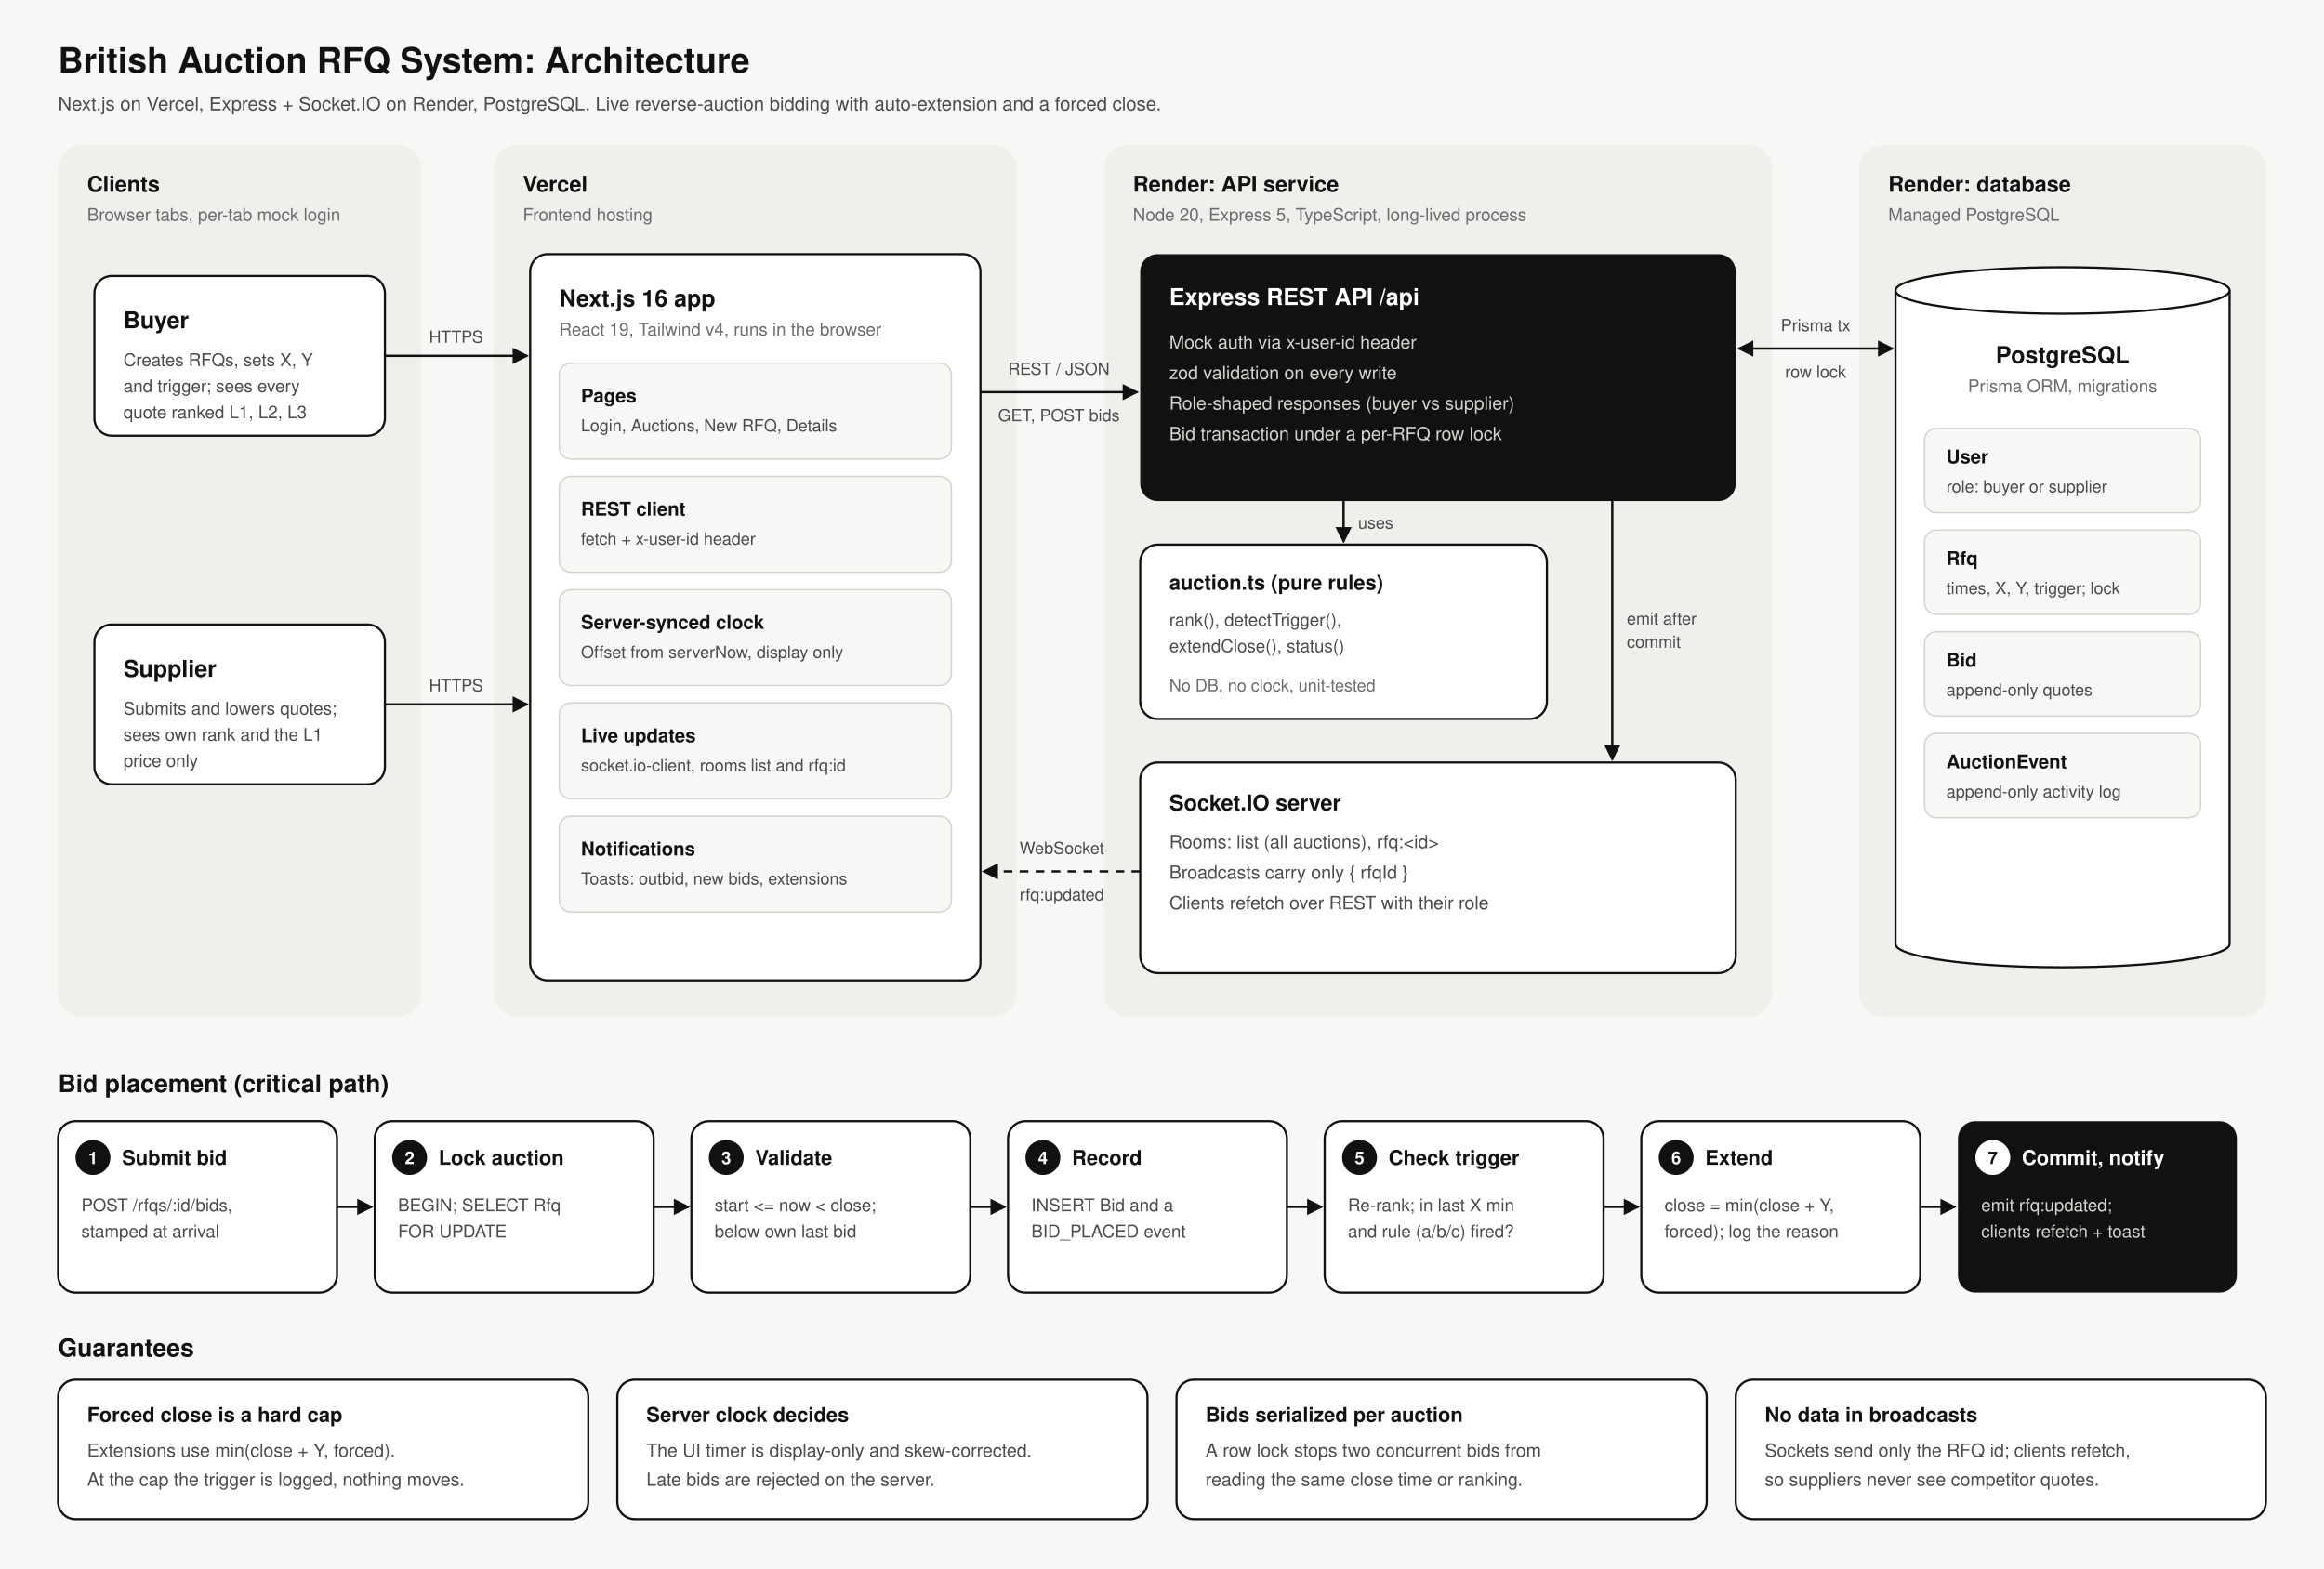
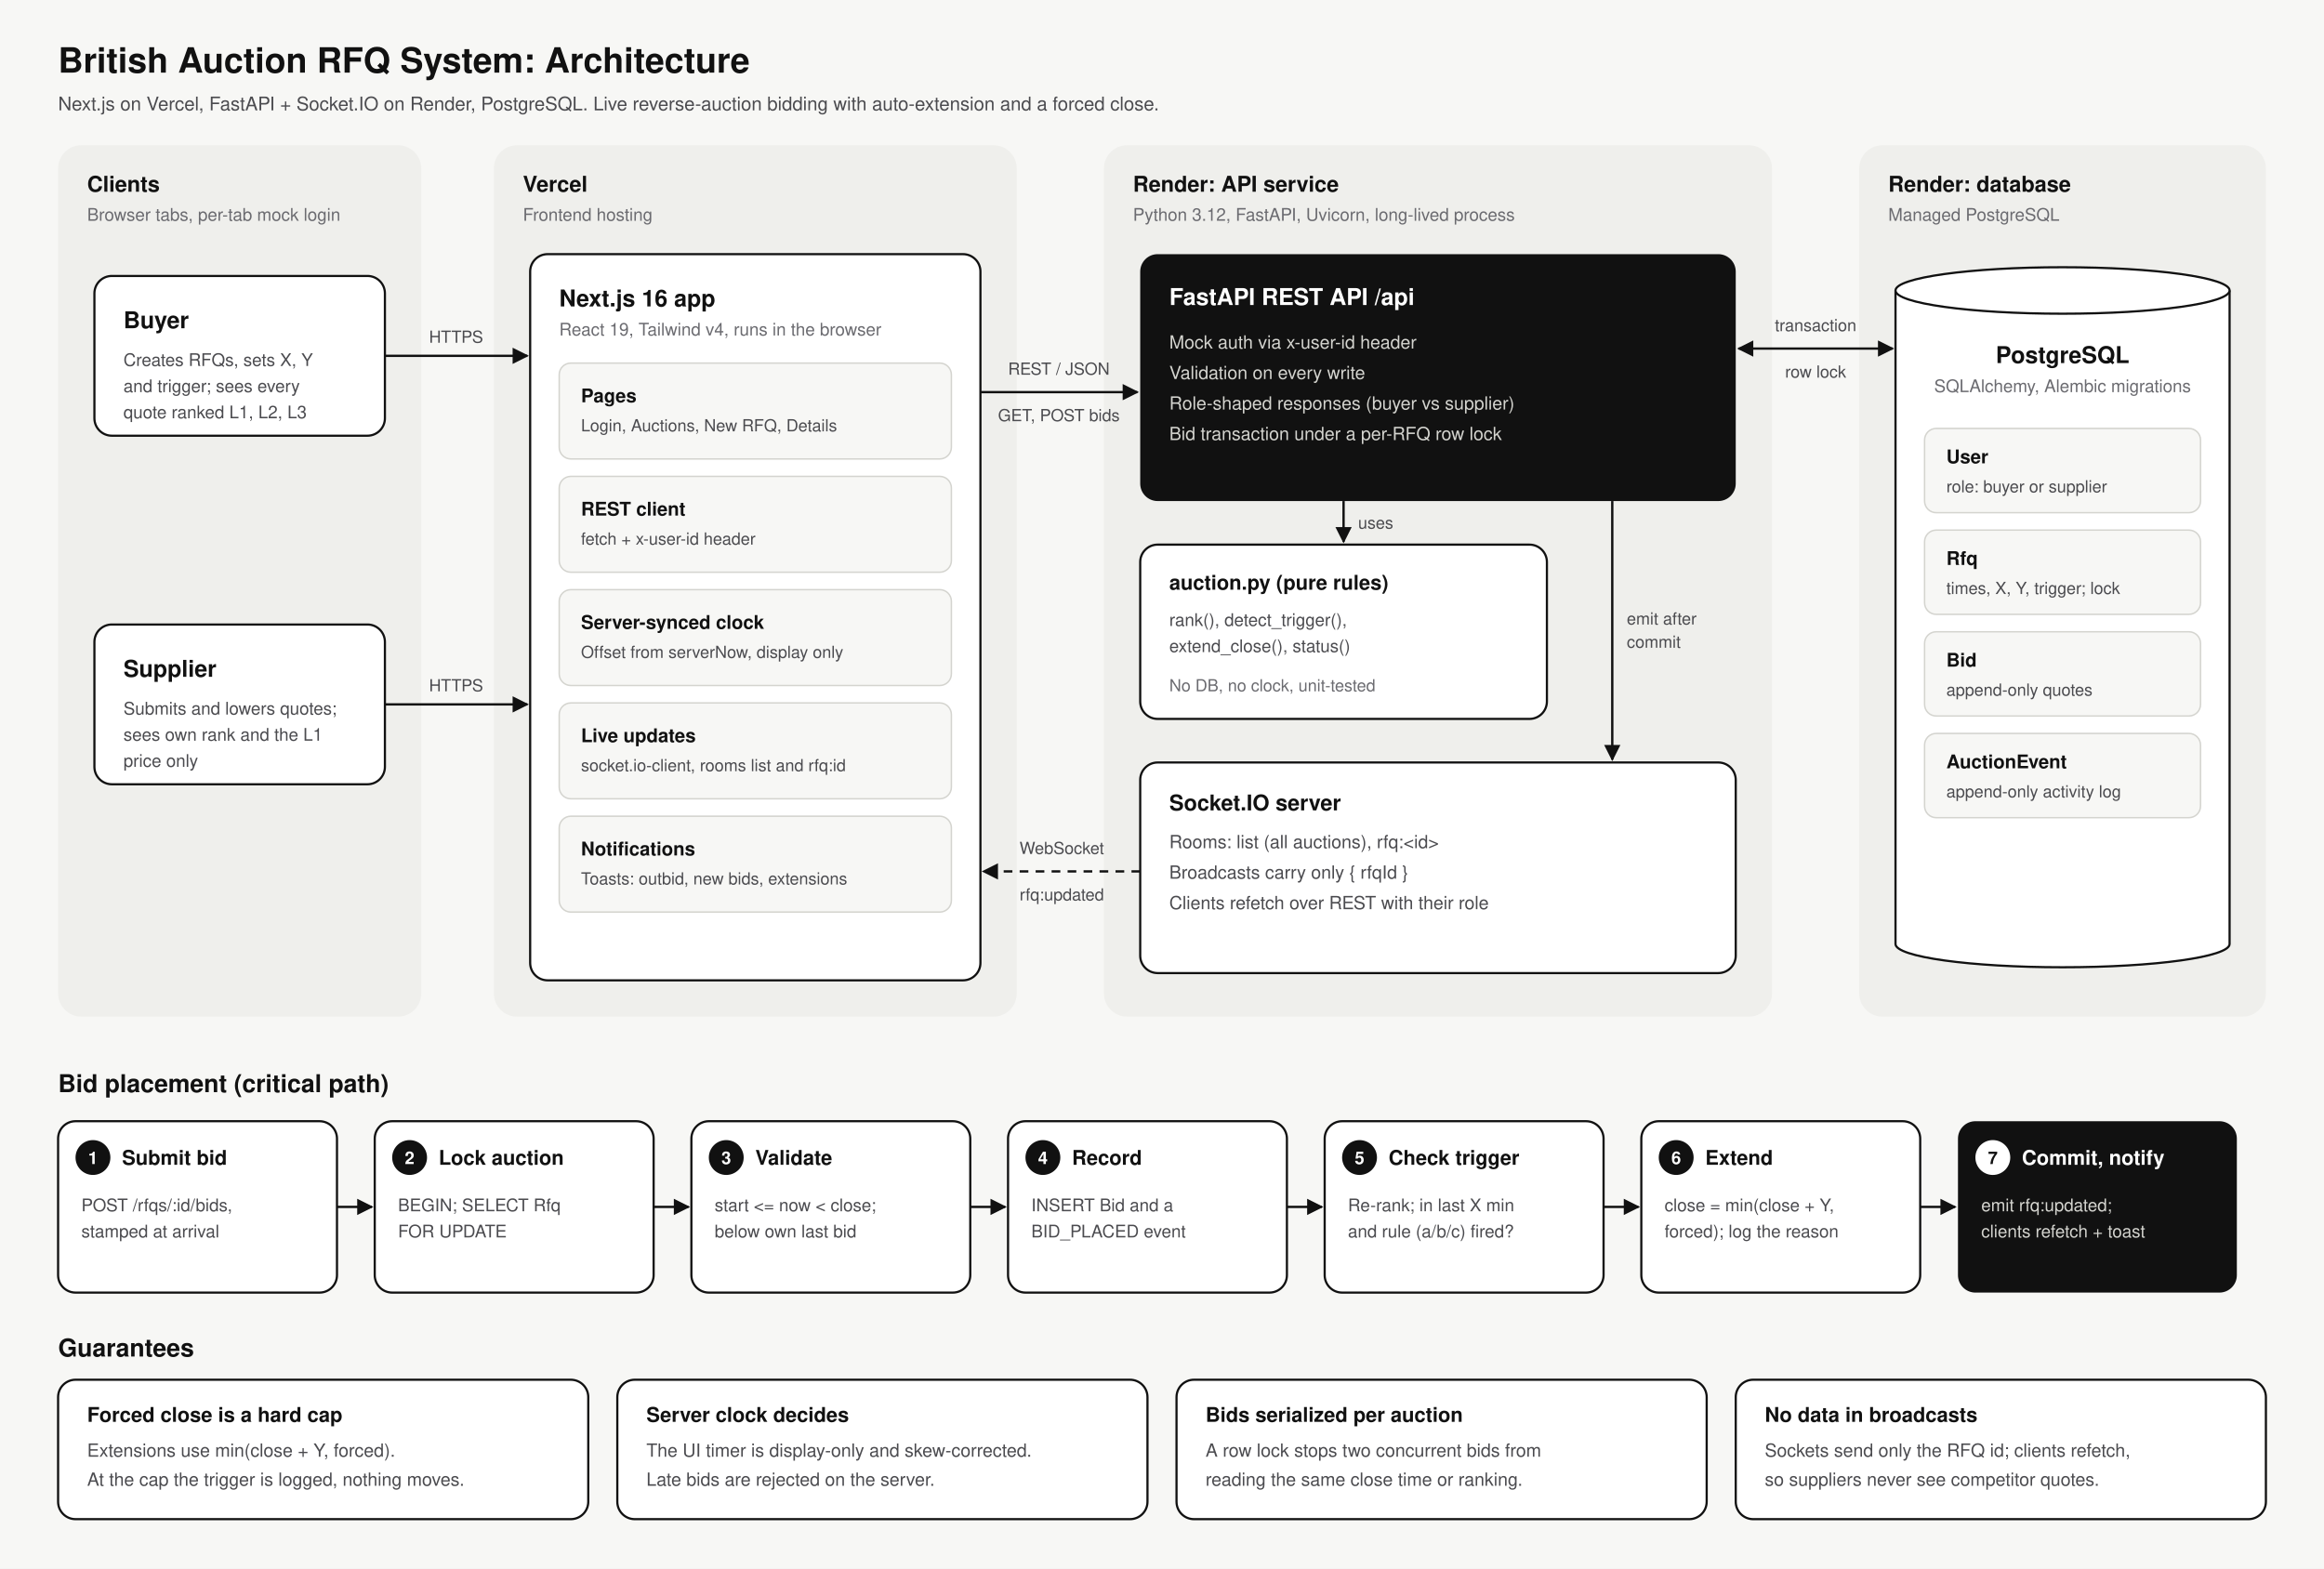
<svg xmlns="http://www.w3.org/2000/svg" width="1600" height="1080" viewBox="0 0 1600 1080" font-family="Helvetica Neue, Helvetica, Arial, sans-serif">
  <defs>
    <marker id="arrow" viewBox="0 0 10 10" refX="9" refY="5" markerWidth="7" markerHeight="7" orient="auto-start-reverse">
      <path d="M0,0 L10,5 L0,10 z" fill="#111111" />
    </marker>
    <style>
      .t { fill: #111111; }
      .m { fill: #4b4b4f; }
      .s { fill: #6b6b70; }
      .zone { fill: #efefec; }
      .node { fill: #ffffff; stroke: #111111; stroke-width: 1.5; }
      .inner { fill: #f7f7f5; stroke: #d4d4cf; stroke-width: 1; }
      .edge { stroke: #111111; stroke-width: 1.6; fill: none; }
      .live { stroke: #111111; stroke-width: 1.6; fill: none; stroke-dasharray: 6 5; }
      .lbl { font-size: 11.5px; fill: #4b4b4f; }
      .zt { font-size: 15px; font-weight: 700; fill: #111111; }
      .zs { font-size: 12px; fill: #6b6b70; }
    </style>
  </defs>
  <rect width="1600" height="1080" fill="#f7f7f5" />
  <text x="40" y="50" class="t" font-size="24" font-weight="700">British Auction RFQ System: Architecture</text>
-   <text x="40" y="76" class="m" font-size="13">Next.js on Vercel, Express + Socket.IO on Render, PostgreSQL. Live reverse-auction bidding with auto-extension and a forced close.</text>
+   <text x="40" y="76" class="m" font-size="13">Next.js on Vercel, FastAPI + Socket.IO on Render, PostgreSQL. Live reverse-auction bidding with auto-extension and a forced close.</text>
  <rect x="40" y="100" width="250" height="600" rx="16" class="zone" />
  <text x="60" y="132" class="zt">Clients</text>
  <text x="60" y="152" class="zs">Browser tabs, per-tab mock login</text>
  <rect x="340" y="100" width="360" height="600" rx="16" class="zone" />
  <text x="360" y="132" class="zt">Vercel</text>
  <text x="360" y="152" class="zs">Frontend hosting</text>
  <rect x="760" y="100" width="460" height="600" rx="16" class="zone" />
  <text x="780" y="132" class="zt">Render: API service</text>
-   <text x="780" y="152" class="zs">Node 20, Express 5, TypeScript, long-lived process</text>
+   <text x="780" y="152" class="zs">Python 3.12, FastAPI, Uvicorn, long-lived process</text>
  <rect x="1280" y="100" width="280" height="600" rx="16" class="zone" />
  <text x="1300" y="132" class="zt">Render: database</text>
  <text x="1300" y="152" class="zs">Managed PostgreSQL</text>
  <rect x="65" y="190" width="200" height="110" rx="12" class="node" />
  <text x="85" y="226" class="t" font-size="16" font-weight="700">Buyer</text>
  <text x="85" y="252" class="m" font-size="12">Creates RFQs, sets X, Y</text>
  <text x="85" y="270" class="m" font-size="12">and trigger; sees every</text>
  <text x="85" y="288" class="m" font-size="12">quote ranked L1, L2, L3</text>
  <rect x="65" y="430" width="200" height="110" rx="12" class="node" />
  <text x="85" y="466" class="t" font-size="16" font-weight="700">Supplier</text>
  <text x="85" y="492" class="m" font-size="12">Submits and lowers quotes;</text>
  <text x="85" y="510" class="m" font-size="12">sees own rank and the L1</text>
  <text x="85" y="528" class="m" font-size="12">price only</text>
  <rect x="365" y="175" width="310" height="500" rx="12" class="node" />
  <text x="385" y="211" class="t" font-size="16" font-weight="700">Next.js 16 app</text>
  <text x="385" y="231" class="s" font-size="12">React 19, Tailwind v4, runs in the browser</text>
  <rect x="385" y="250" width="270" height="66" rx="8" class="inner" />
  <text x="400" y="277" class="t" font-size="13" font-weight="700">Pages</text>
  <text x="400" y="297" class="m" font-size="11.5">Login, Auctions, New RFQ, Details</text>
  <rect x="385" y="328" width="270" height="66" rx="8" class="inner" />
  <text x="400" y="355" class="t" font-size="13" font-weight="700">REST client</text>
  <text x="400" y="375" class="m" font-size="11.5">fetch + x-user-id header</text>
  <rect x="385" y="406" width="270" height="66" rx="8" class="inner" />
  <text x="400" y="433" class="t" font-size="13" font-weight="700">Server-synced clock</text>
  <text x="400" y="453" class="m" font-size="11.5">Offset from serverNow, display only</text>
  <rect x="385" y="484" width="270" height="66" rx="8" class="inner" />
  <text x="400" y="511" class="t" font-size="13" font-weight="700">Live updates</text>
  <text x="400" y="531" class="m" font-size="11.5">socket.io-client, rooms list and rfq:id</text>
  <rect x="385" y="562" width="270" height="66" rx="8" class="inner" />
  <text x="400" y="589" class="t" font-size="13" font-weight="700">Notifications</text>
  <text x="400" y="609" class="m" font-size="11.5">Toasts: outbid, new bids, extensions</text>
  <rect x="785" y="175" width="410" height="170" rx="12" fill="#111111" />
-   <text x="805" y="210" fill="#ffffff" font-size="16" font-weight="700">Express REST API  /api</text>
+   <text x="805" y="210" fill="#ffffff" font-size="16" font-weight="700">FastAPI REST API  /api</text>
  <text x="805" y="240" fill="#d4d4cf" font-size="12.5">Mock auth via x-user-id header</text>
-   <text x="805" y="261" fill="#d4d4cf" font-size="12.5">zod validation on every write</text>
+   <text x="805" y="261" fill="#d4d4cf" font-size="12.5">Validation on every write</text>
  <text x="805" y="282" fill="#d4d4cf" font-size="12.5">Role-shaped responses (buyer vs supplier)</text>
  <text x="805" y="303" fill="#d4d4cf" font-size="12.5">Bid transaction under a per-RFQ row lock</text>
  <rect x="785" y="375" width="280" height="120" rx="12" class="node" />
-   <text x="805" y="406" class="t" font-size="14" font-weight="700">auction.ts (pure rules)</text>
-   <text x="805" y="431" class="m" font-size="12">rank(), detectTrigger(),</text>
-   <text x="805" y="449" class="m" font-size="12">extendClose(), status()</text>
+   <text x="805" y="406" class="t" font-size="14" font-weight="700">auction.py (pure rules)</text>
+   <text x="805" y="431" class="m" font-size="12">rank(), detect_trigger(),</text>
+   <text x="805" y="449" class="m" font-size="12">extend_close(), status()</text>
  <text x="805" y="476" class="s" font-size="11.5">No DB, no clock, unit-tested</text>
  <rect x="785" y="525" width="410" height="145" rx="12" class="node" />
  <text x="805" y="558" class="t" font-size="15" font-weight="700">Socket.IO server</text>
  <text x="805" y="584" class="m" font-size="12.5">Rooms: list (all auctions), rfq:&lt;id&gt;</text>
  <text x="805" y="605" class="m" font-size="12.5">Broadcasts carry only { rfqId }</text>
  <text x="805" y="626" class="m" font-size="12.5">Clients refetch over REST with their role</text>
  <path d="M1305,200 V650 A115,16 0 0,0 1535,650 V200" class="node" />
  <ellipse cx="1420" cy="200" rx="115" ry="16" class="node" />
  <text x="1420" y="250" class="t" font-size="16" font-weight="700" text-anchor="middle">PostgreSQL</text>
-   <text x="1420" y="270" class="s" font-size="12" text-anchor="middle">Prisma ORM, migrations</text>
+   <text x="1420" y="270" class="s" font-size="12" text-anchor="middle">SQLAlchemy, Alembic migrations</text>
  <rect x="1325" y="295" width="190" height="58" rx="8" class="inner" />
  <text x="1340" y="319" class="t" font-size="13" font-weight="700">User</text>
  <text x="1340" y="339" class="m" font-size="11.5">role: buyer or supplier</text>
  <rect x="1325" y="365" width="190" height="58" rx="8" class="inner" />
  <text x="1340" y="389" class="t" font-size="13" font-weight="700">Rfq</text>
  <text x="1340" y="409" class="m" font-size="11.5">times, X, Y, trigger; lock</text>
  <rect x="1325" y="435" width="190" height="58" rx="8" class="inner" />
  <text x="1340" y="459" class="t" font-size="13" font-weight="700">Bid</text>
  <text x="1340" y="479" class="m" font-size="11.5">append-only quotes</text>
  <rect x="1325" y="505" width="190" height="58" rx="8" class="inner" />
  <text x="1340" y="529" class="t" font-size="13" font-weight="700">AuctionEvent</text>
  <text x="1340" y="549" class="m" font-size="11.5">append-only activity log</text>
  <line x1="265" y1="245" x2="363" y2="245" class="edge" marker-end="url(#arrow)" />
  <text x="314" y="236" class="lbl" text-anchor="middle">HTTPS</text>
  <line x1="265" y1="485" x2="363" y2="485" class="edge" marker-end="url(#arrow)" />
  <text x="314" y="476" class="lbl" text-anchor="middle">HTTPS</text>
  <line x1="675" y1="270" x2="783" y2="270" class="edge" marker-end="url(#arrow)" />
  <text x="729" y="258" class="lbl" text-anchor="middle">REST / JSON</text>
  <text x="729" y="290" class="lbl" text-anchor="middle">GET, POST bids</text>
  <line x1="785" y1="600" x2="677" y2="600" class="live" marker-end="url(#arrow)" />
  <text x="731" y="588" class="lbl" text-anchor="middle">WebSocket</text>
  <text x="731" y="620" class="lbl" text-anchor="middle">rfq:updated</text>
  <line x1="925" y1="345" x2="925" y2="373" class="edge" marker-end="url(#arrow)" />
  <text x="935" y="364" class="lbl">uses</text>
  <line x1="1110" y1="345" x2="1110" y2="523" class="edge" marker-end="url(#arrow)" />
  <text x="1120" y="430" class="lbl">emit after</text>
  <text x="1120" y="446" class="lbl">commit</text>
  <line x1="1197" y1="240" x2="1303" y2="240" class="edge" marker-start="url(#arrow)" marker-end="url(#arrow)" />
-   <text x="1250" y="228" class="lbl" text-anchor="middle">Prisma tx</text>
+   <text x="1250" y="228" class="lbl" text-anchor="middle">transaction</text>
  <text x="1250" y="260" class="lbl" text-anchor="middle">row lock</text>
  <text x="40" y="752" class="t" font-size="17" font-weight="700">Bid placement (critical path)</text>
  <g font-size="12">
    <rect x="40" y="772" width="192" height="118" rx="12" class="node" />
    <circle cx="64" cy="797" r="12" fill="#111111" />
    <text x="64" y="801.5" fill="#ffffff" font-size="12" font-weight="700" text-anchor="middle">1</text>
    <text x="84" y="802" class="t" font-size="14" font-weight="700">Submit bid</text>
    <text x="56" y="834" class="m">POST /rfqs/:id/bids,</text>
    <text x="56" y="852" class="m">stamped at arrival</text>
    <rect x="258" y="772" width="192" height="118" rx="12" class="node" />
    <circle cx="282" cy="797" r="12" fill="#111111" />
    <text x="282" y="801.5" fill="#ffffff" font-size="12" font-weight="700" text-anchor="middle">2</text>
    <text x="302" y="802" class="t" font-size="14" font-weight="700">Lock auction</text>
    <text x="274" y="834" class="m">BEGIN; SELECT Rfq</text>
    <text x="274" y="852" class="m">FOR UPDATE</text>
    <rect x="476" y="772" width="192" height="118" rx="12" class="node" />
    <circle cx="500" cy="797" r="12" fill="#111111" />
    <text x="500" y="801.5" fill="#ffffff" font-size="12" font-weight="700" text-anchor="middle">3</text>
    <text x="520" y="802" class="t" font-size="14" font-weight="700">Validate</text>
    <text x="492" y="834" class="m">start &lt;= now &lt; close;</text>
    <text x="492" y="852" class="m">below own last bid</text>
    <rect x="694" y="772" width="192" height="118" rx="12" class="node" />
    <circle cx="718" cy="797" r="12" fill="#111111" />
    <text x="718" y="801.5" fill="#ffffff" font-size="12" font-weight="700" text-anchor="middle">4</text>
    <text x="738" y="802" class="t" font-size="14" font-weight="700">Record</text>
    <text x="710" y="834" class="m">INSERT Bid and a</text>
    <text x="710" y="852" class="m">BID_PLACED event</text>
    <rect x="912" y="772" width="192" height="118" rx="12" class="node" />
    <circle cx="936" cy="797" r="12" fill="#111111" />
    <text x="936" y="801.5" fill="#ffffff" font-size="12" font-weight="700" text-anchor="middle">5</text>
    <text x="956" y="802" class="t" font-size="14" font-weight="700">Check trigger</text>
    <text x="928" y="834" class="m">Re-rank; in last X min</text>
    <text x="928" y="852" class="m">and rule (a/b/c) fired?</text>
    <rect x="1130" y="772" width="192" height="118" rx="12" class="node" />
    <circle cx="1154" cy="797" r="12" fill="#111111" />
    <text x="1154" y="801.5" fill="#ffffff" font-size="12" font-weight="700" text-anchor="middle">6</text>
    <text x="1174" y="802" class="t" font-size="14" font-weight="700">Extend</text>
    <text x="1146" y="834" class="m">close = min(close + Y,</text>
    <text x="1146" y="852" class="m">forced); log the reason</text>
    <rect x="1348" y="772" width="192" height="118" rx="12" fill="#111111" />
    <circle cx="1372" cy="797" r="12" fill="#ffffff" />
    <text x="1372" y="801.5" fill="#111111" font-size="12" font-weight="700" text-anchor="middle">7</text>
    <text x="1392" y="802" fill="#ffffff" font-size="14" font-weight="700">Commit, notify</text>
    <text x="1364" y="834" fill="#d4d4cf">emit rfq:updated;</text>
    <text x="1364" y="852" fill="#d4d4cf">clients refetch + toast</text>
  </g>
  <g>
    <line x1="232" y1="831" x2="256" y2="831" class="edge" marker-end="url(#arrow)" />
    <line x1="450" y1="831" x2="474" y2="831" class="edge" marker-end="url(#arrow)" />
    <line x1="668" y1="831" x2="692" y2="831" class="edge" marker-end="url(#arrow)" />
    <line x1="886" y1="831" x2="910" y2="831" class="edge" marker-end="url(#arrow)" />
    <line x1="1104" y1="831" x2="1128" y2="831" class="edge" marker-end="url(#arrow)" />
    <line x1="1322" y1="831" x2="1346" y2="831" class="edge" marker-end="url(#arrow)" />
  </g>
  <text x="40" y="934" class="t" font-size="17" font-weight="700">Guarantees</text>
  <g font-size="12.5">
    <rect x="40" y="950" width="365" height="96" rx="12" class="node" />
    <text x="60" y="979" class="t" font-size="14" font-weight="700">Forced close is a hard cap</text>
    <text x="60" y="1003" class="m">Extensions use min(close + Y, forced).</text>
    <text x="60" y="1023" class="m">At the cap the trigger is logged, nothing moves.</text>
    <rect x="425" y="950" width="365" height="96" rx="12" class="node" />
    <text x="445" y="979" class="t" font-size="14" font-weight="700">Server clock decides</text>
    <text x="445" y="1003" class="m">The UI timer is display-only and skew-corrected.</text>
    <text x="445" y="1023" class="m">Late bids are rejected on the server.</text>
    <rect x="810" y="950" width="365" height="96" rx="12" class="node" />
    <text x="830" y="979" class="t" font-size="14" font-weight="700">Bids serialized per auction</text>
    <text x="830" y="1003" class="m">A row lock stops two concurrent bids from</text>
    <text x="830" y="1023" class="m">reading the same close time or ranking.</text>
    <rect x="1195" y="950" width="365" height="96" rx="12" class="node" />
    <text x="1215" y="979" class="t" font-size="14" font-weight="700">No data in broadcasts</text>
    <text x="1215" y="1003" class="m">Sockets send only the RFQ id; clients refetch,</text>
    <text x="1215" y="1023" class="m">so suppliers never see competitor quotes.</text>
  </g>
</svg>
